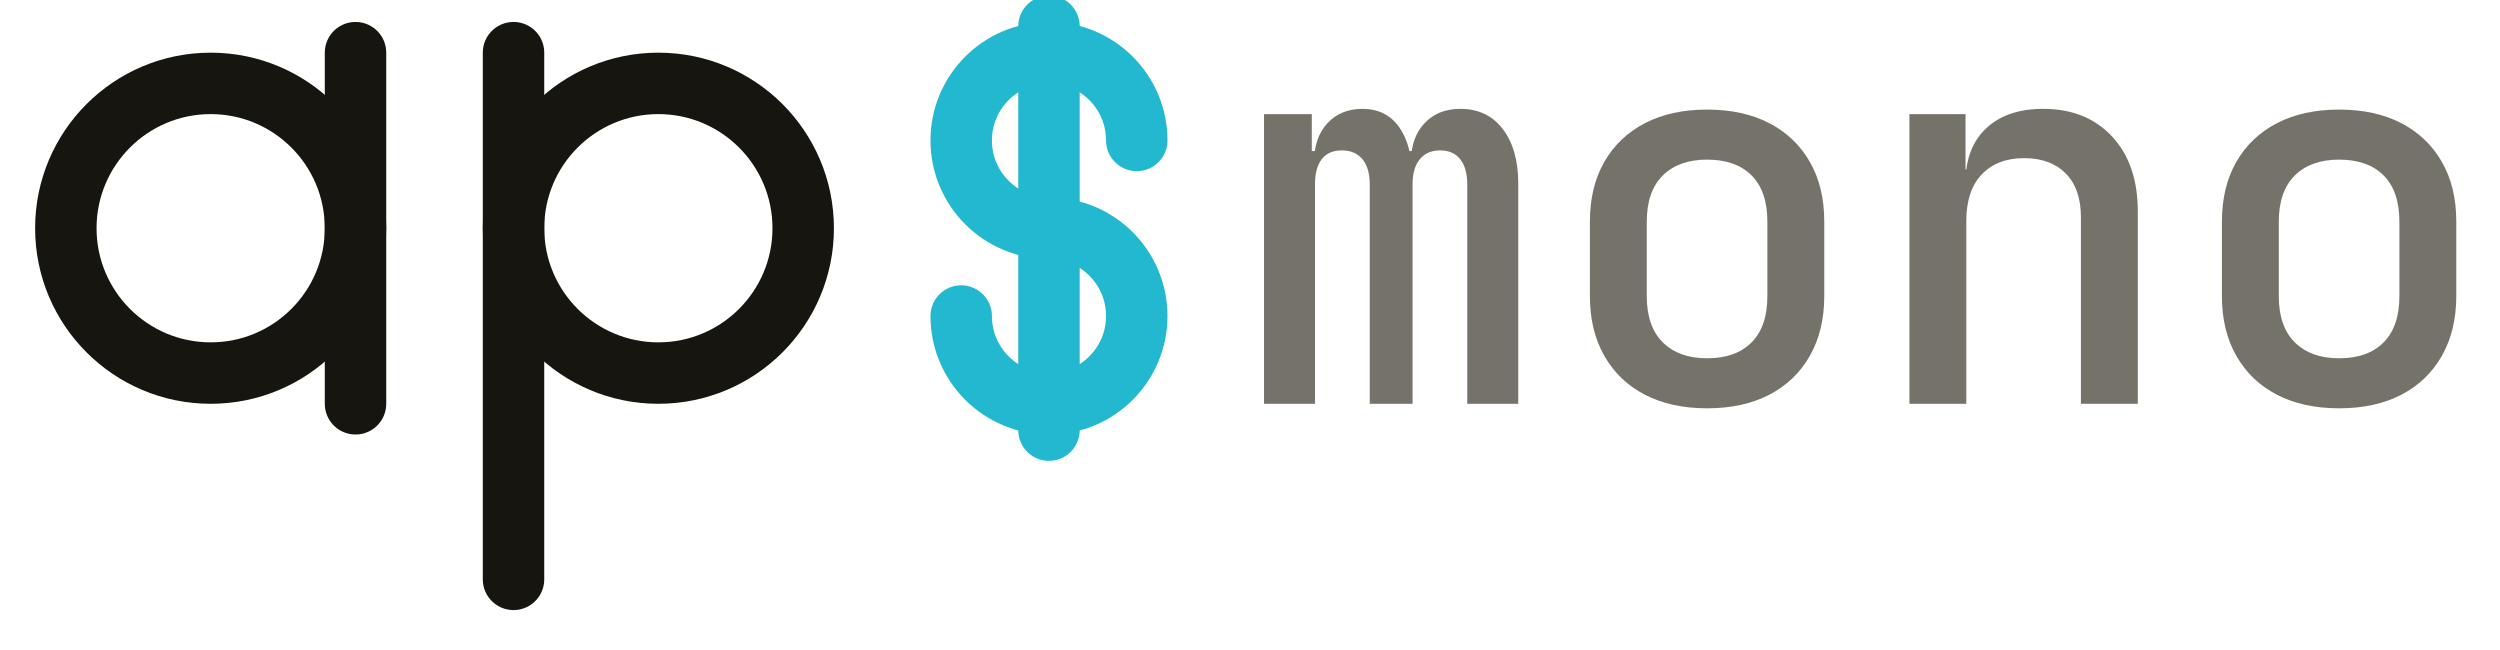
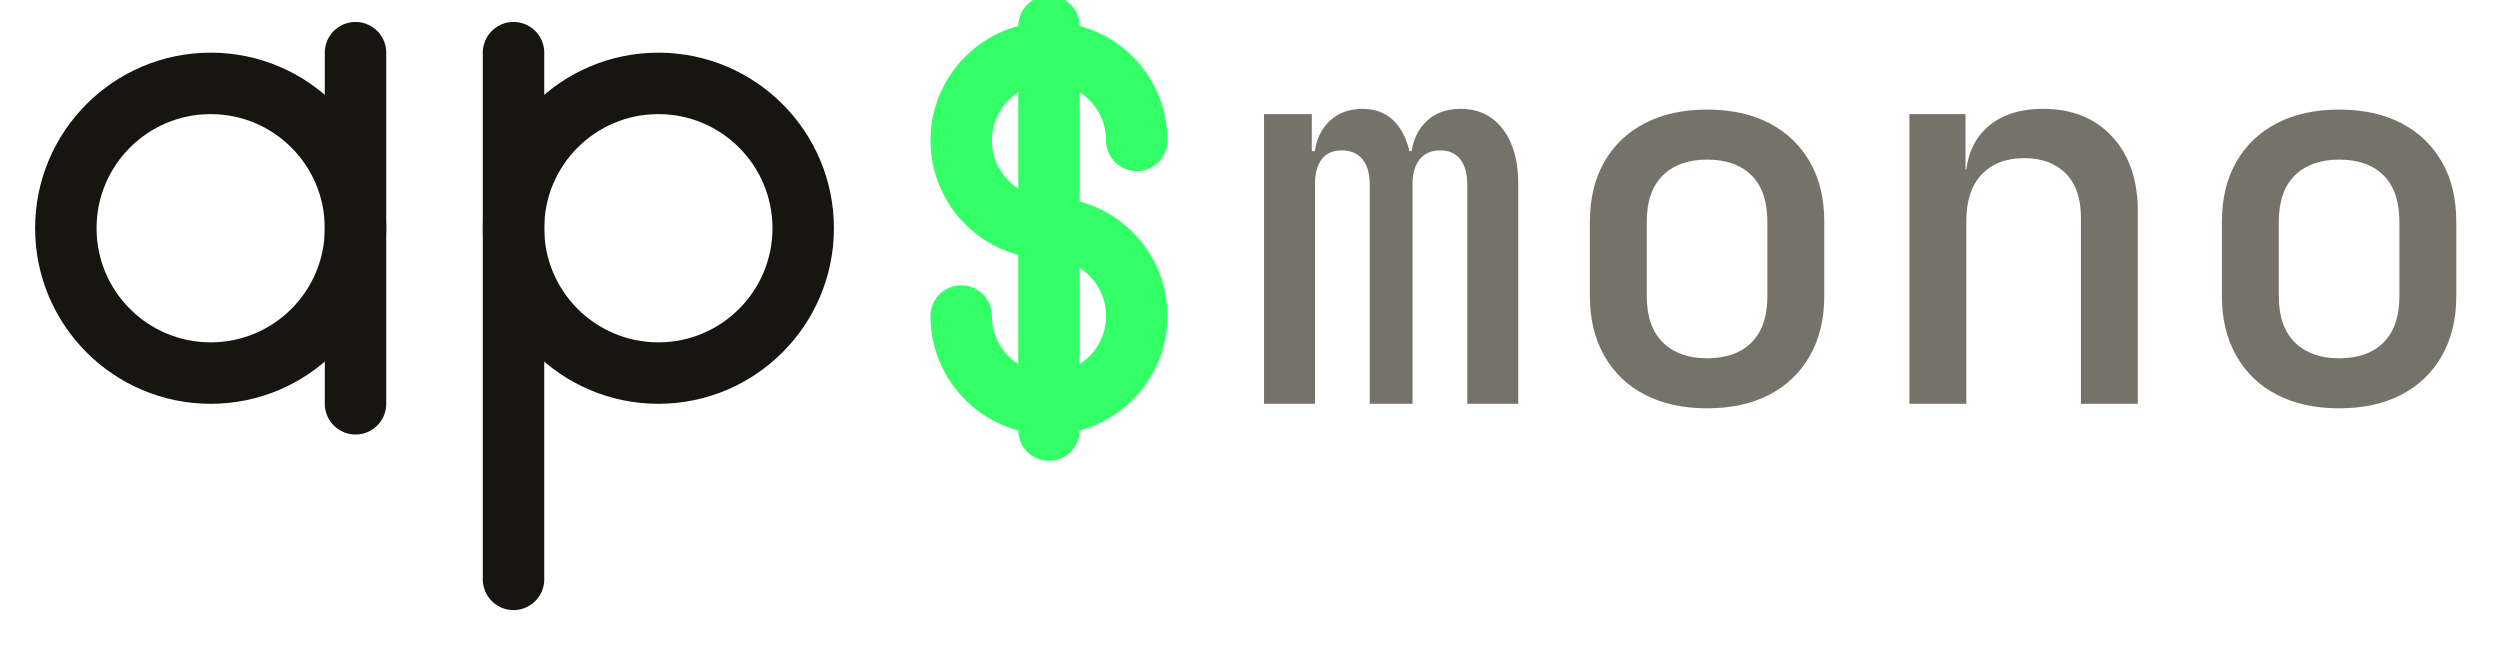
<svg xmlns="http://www.w3.org/2000/svg" viewBox="6.0 28 569.6 148">
  <g fill="none" stroke="#16150F" stroke-width="14" stroke-linecap="round" stroke-linejoin="round">
    <circle cx="54" cy="80" r="33" />
    <line x1="87" y1="40" x2="87" y2="120" />
    <line x1="123" y1="40" x2="123" y2="160" />
    <circle cx="156" cy="80" r="33" />
  </g>
-   <g fill="none" stroke="#22B8CF" stroke-width="14" stroke-linecap="round" stroke-linejoin="round">
+   <g fill="none" stroke="#33FF66" stroke-width="14" stroke-linecap="round" stroke-linejoin="round">
    <path d="M 265,60 A 20 20 0 1 0 245,80 A 20 20 0 1 1 225,100" />
    <line x1="245" y1="34" x2="245" y2="126" />
  </g>
  <g transform="translate(286.94,120.0) scale(0.12,-0.12)" fill="#75726A">
    <path transform="translate(0.0,0)" d="M58.8 0V550H149.5V479.8H169.3L153.8 458.8Q153.8 505.1 179.05 532.55Q204.3 560 245.7 560Q290.8 560 315.5 525.1Q340.2 490.2 340.2 428.5L315.9 479.8H353.7L337.7 458.8Q337.7 505.1 363.35 532.55Q389 560 431.6 560Q483 560 512.25 521.45Q541.5 482.9 541.5 418.6V0H444.7V416.3Q444.7 447 431.55 464.05Q418.4 481.1 393.1 481.1Q368.5 481.1 354.65 464.4Q340.8 447.7 340.8 417V0H259.5V416.3Q259.5 447.7 245.65 464.4Q231.8 481.1 206.5 481.1Q181.2 481.1 168.4 464.4Q155.6 447.7 155.6 417V0Z" />
    <path transform="translate(600.0,0)" d="M300 -8.6Q231.9 -8.6 182.1 17.15Q132.3 42.9 104.9 91Q77.5 139.1 77.5 204.4V345.6Q77.5 411.6 104.9 459.35Q132.3 507.1 182.1 532.85Q231.9 558.6 300 558.6Q368.4 558.6 418.05 532.85Q467.7 507.1 495.1 459.35Q522.5 411.6 522.5 346.3V204.4Q522.5 139.1 495.1 91Q467.7 42.9 418.05 17.15Q368.4 -8.6 300 -8.6ZM300 86.399Q354.5 86.399 384.5 116.55Q414.5 146.7 414.5 204.4V345.6Q414.5 403.6 384.5 433.6Q354.5 463.601 300 463.601Q246.5 463.601 216 433.6Q185.5 403.6 185.5 345.6V204.4Q185.5 146.7 216 116.55Q246.5 86.399 300 86.399Z" />
    <path transform="translate(1200.0,0)" d="M84.2 0V550H190.7V445H217.199L190.7 419.8Q190.7 486.3 230 523.15Q269.3 560 338 560Q420.1 560 468.95 507.5Q517.8 455 517.8 365.5V0H409.8V354Q409.8 408.2 381 437.301Q352.2 466.401 302.1 466.401Q250.9 466.401 221.55 435.551Q192.2 404.7 192.2 347V0Z" />
    <path transform="translate(1800.0,0)" d="M300 -8.6Q231.9 -8.6 182.1 17.15Q132.3 42.9 104.9 91Q77.5 139.1 77.5 204.4V345.6Q77.5 411.6 104.9 459.35Q132.3 507.1 182.1 532.85Q231.9 558.6 300 558.6Q368.4 558.6 418.05 532.85Q467.7 507.1 495.1 459.35Q522.5 411.6 522.5 346.3V204.4Q522.5 139.1 495.1 91Q467.7 42.9 418.05 17.15Q368.4 -8.6 300 -8.6ZM300 86.399Q354.5 86.399 384.5 116.55Q414.5 146.7 414.5 204.4V345.6Q414.5 403.6 384.5 433.6Q354.5 463.601 300 463.601Q246.5 463.601 216 433.6Q185.5 403.6 185.5 345.6V204.4Q185.5 146.7 216 116.55Q246.5 86.399 300 86.399Z" />
  </g>
</svg>
